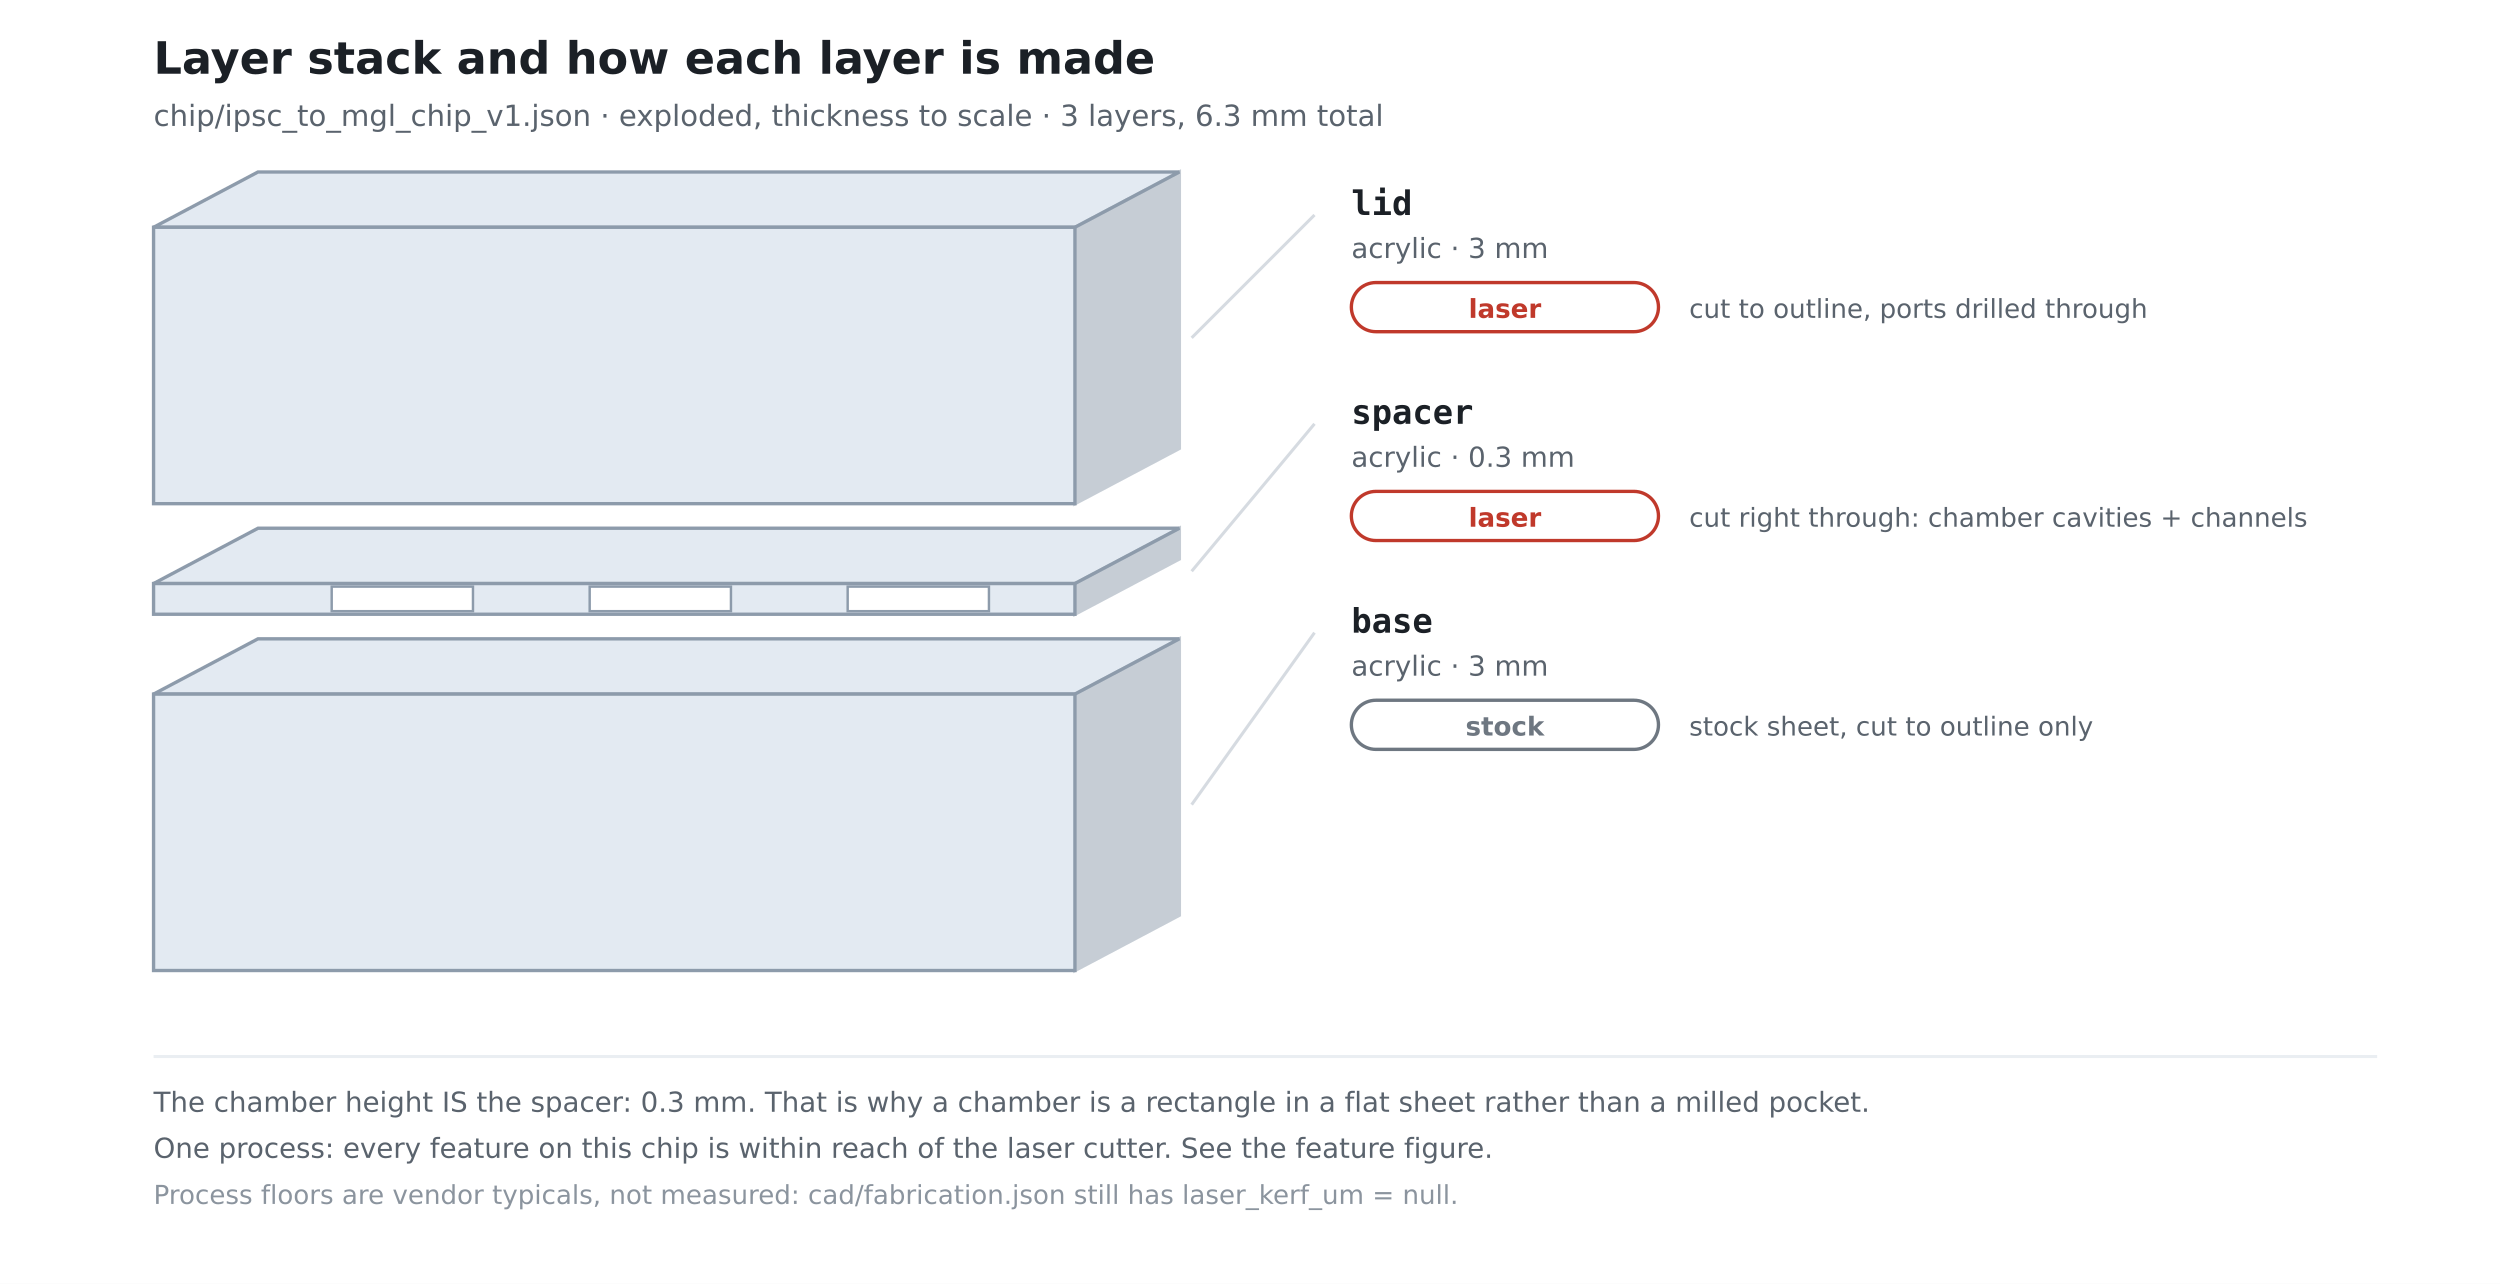
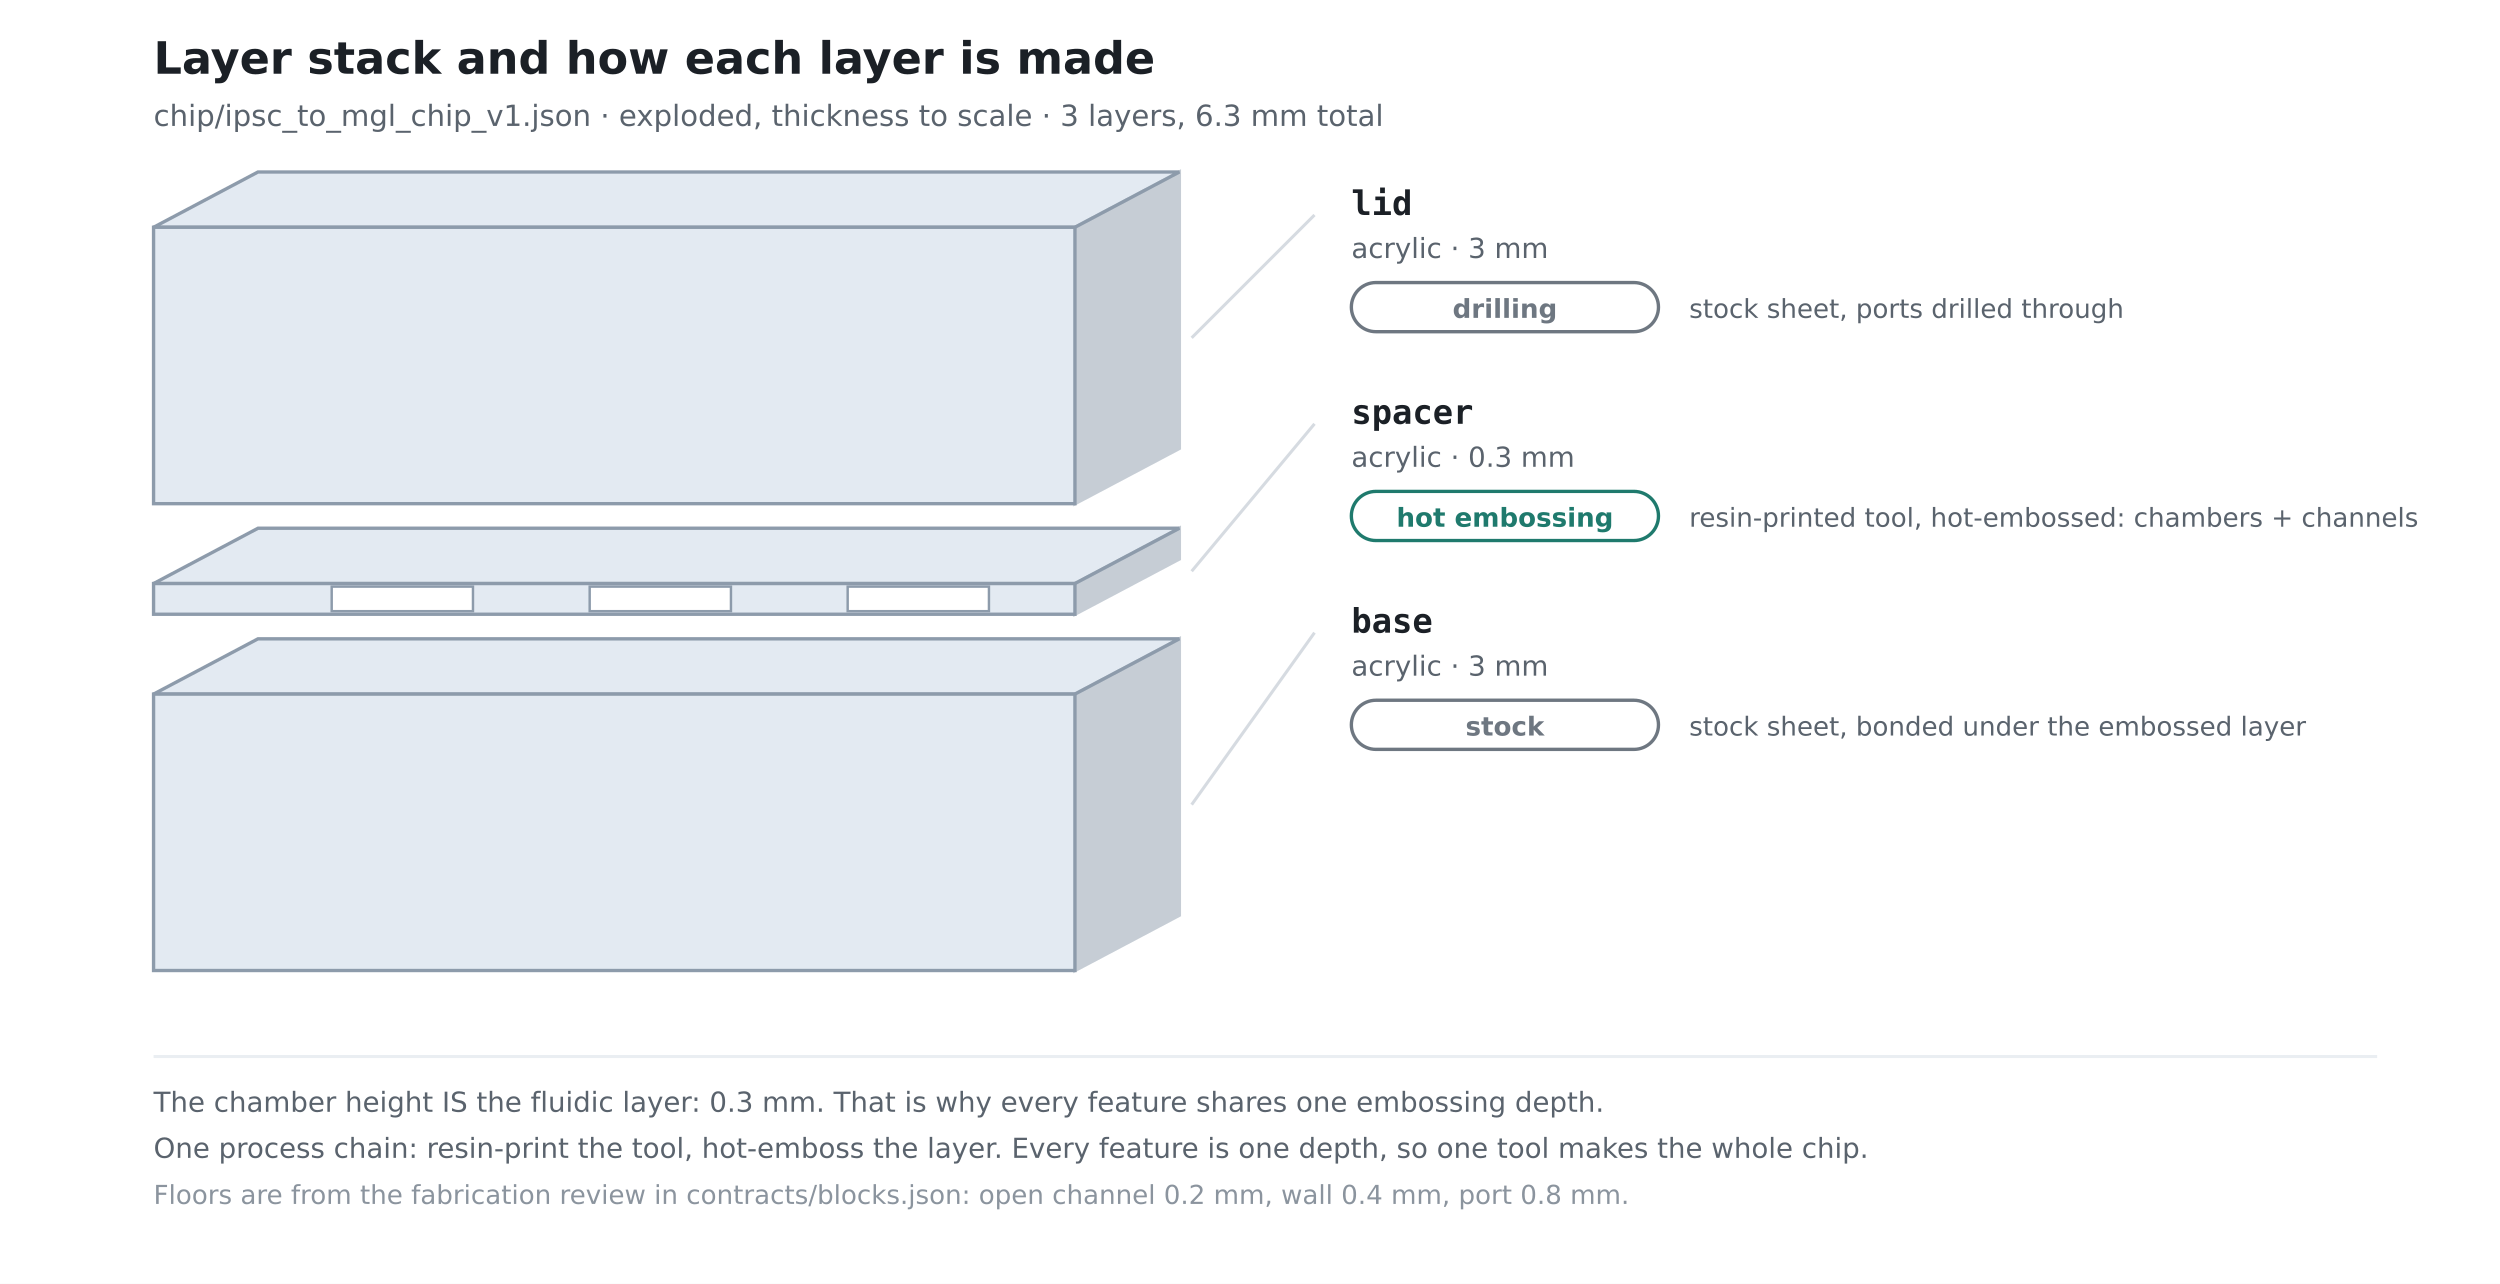
<svg xmlns="http://www.w3.org/2000/svg" width="814" height="418" viewBox="0 0 814 418" role="img" aria-label="ipsc_to_mgl_chip_v1: layer stack and fabrication route">
  <rect width="814" height="418" fill="#ffffff" />
  <text x="50" y="24" font-family="DejaVu Sans, Helvetica, Arial, sans-serif" font-size="14.5" fill="#1b2026" text-anchor="start" font-weight="bold">Layer stack and how each layer is made</text>
  <text x="50" y="41" font-family="DejaVu Sans, Helvetica, Arial, sans-serif" font-size="9.5" fill="#5a636d" text-anchor="start">chip/ipsc_to_mgl_chip_v1.json   ·   exploded, thickness to scale   ·   3 layers, 6.3 mm total</text>
  <line x1="388" y1="110" x2="428" y2="70" stroke="#d6dbe1" stroke-width="1" />
  <polygon points="50,74 84,56 384,56 350,74" fill="#e3eaf2" stroke="#8d9bab" stroke-width="1.1" />
  <polygon points="350,74 384,56 384,146 350,164" fill="#8d9bab" stroke="#8d9bab" stroke-width="1.1" opacity="0.5" />
  <rect x="50" y="74" width="300" height="90" fill="#e3eaf2" stroke="#8d9bab" stroke-width="1.1" />
  <text x="440" y="70" font-family="ui-monospace, SFMono-Regular, Menlo, monospace" font-size="11" fill="#1b2026" text-anchor="start" font-weight="bold">lid</text>
  <text x="440" y="84" font-family="DejaVu Sans, Helvetica, Arial, sans-serif" font-size="9" fill="#5a636d" text-anchor="start">acrylic   ·   3 mm</text>
-   <rect x="440" y="92" width="100" height="16" fill="#ffffff" stroke="#c0392b" stroke-width="1.1" rx="8" />
-   <text x="490" y="103.5" font-family="DejaVu Sans, Helvetica, Arial, sans-serif" font-size="8.5" fill="#c0392b" text-anchor="middle" font-weight="bold">laser</text>
-   <text x="550" y="103.5" font-family="DejaVu Sans, Helvetica, Arial, sans-serif" font-size="8.5" fill="#5a636d" text-anchor="start">cut to outline, ports drilled through</text>
+   <rect x="440" y="92" width="100" height="16" fill="#ffffff" stroke="#6e7781" stroke-width="1.1" rx="8" />
+   <text x="490" y="103.5" font-family="DejaVu Sans, Helvetica, Arial, sans-serif" font-size="8.5" fill="#6e7781" text-anchor="middle" font-weight="bold">drilling</text>
+   <text x="550" y="103.5" font-family="DejaVu Sans, Helvetica, Arial, sans-serif" font-size="8.5" fill="#5a636d" text-anchor="start">stock sheet, ports drilled through</text>
  <line x1="388" y1="186" x2="428" y2="138" stroke="#d6dbe1" stroke-width="1" />
  <polygon points="50,190 84,172 384,172 350,190" fill="#e3eaf2" stroke="#8d9bab" stroke-width="1.1" />
  <polygon points="350,190 384,172 384,182 350,200" fill="#8d9bab" stroke="#8d9bab" stroke-width="1.1" opacity="0.5" />
  <rect x="50" y="190" width="300" height="10" fill="#e3eaf2" stroke="#8d9bab" stroke-width="1.1" />
  <rect x="108" y="191" width="46" height="8" fill="#ffffff" stroke="#8d9bab" stroke-width="0.8" />
  <rect x="192" y="191" width="46" height="8" fill="#ffffff" stroke="#8d9bab" stroke-width="0.8" />
  <rect x="276" y="191" width="46" height="8" fill="#ffffff" stroke="#8d9bab" stroke-width="0.8" />
  <text x="440" y="138" font-family="ui-monospace, SFMono-Regular, Menlo, monospace" font-size="11" fill="#1b2026" text-anchor="start" font-weight="bold">spacer</text>
  <text x="440" y="152" font-family="DejaVu Sans, Helvetica, Arial, sans-serif" font-size="9" fill="#5a636d" text-anchor="start">acrylic   ·   0.3 mm</text>
-   <rect x="440" y="160" width="100" height="16" fill="#ffffff" stroke="#c0392b" stroke-width="1.1" rx="8" />
-   <text x="490" y="171.5" font-family="DejaVu Sans, Helvetica, Arial, sans-serif" font-size="8.5" fill="#c0392b" text-anchor="middle" font-weight="bold">laser</text>
-   <text x="550" y="171.5" font-family="DejaVu Sans, Helvetica, Arial, sans-serif" font-size="8.5" fill="#5a636d" text-anchor="start">cut right through: chamber cavities + channels</text>
+   <rect x="440" y="160" width="100" height="16" fill="#ffffff" stroke="#1f7a6d" stroke-width="1.1" rx="8" />
+   <text x="490" y="171.5" font-family="DejaVu Sans, Helvetica, Arial, sans-serif" font-size="8.5" fill="#1f7a6d" text-anchor="middle" font-weight="bold">hot embossing</text>
+   <text x="550" y="171.5" font-family="DejaVu Sans, Helvetica, Arial, sans-serif" font-size="8.5" fill="#5a636d" text-anchor="start">resin-printed tool, hot-embossed: chambers + channels</text>
  <line x1="388" y1="262" x2="428" y2="206" stroke="#d6dbe1" stroke-width="1" />
  <polygon points="50,226 84,208 384,208 350,226" fill="#e3eaf2" stroke="#8d9bab" stroke-width="1.1" />
  <polygon points="350,226 384,208 384,298 350,316" fill="#8d9bab" stroke="#8d9bab" stroke-width="1.1" opacity="0.5" />
  <rect x="50" y="226" width="300" height="90" fill="#e3eaf2" stroke="#8d9bab" stroke-width="1.1" />
  <text x="440" y="206" font-family="ui-monospace, SFMono-Regular, Menlo, monospace" font-size="11" fill="#1b2026" text-anchor="start" font-weight="bold">base</text>
  <text x="440" y="220" font-family="DejaVu Sans, Helvetica, Arial, sans-serif" font-size="9" fill="#5a636d" text-anchor="start">acrylic   ·   3 mm</text>
  <rect x="440" y="228" width="100" height="16" fill="#ffffff" stroke="#6e7781" stroke-width="1.1" rx="8" />
  <text x="490" y="239.5" font-family="DejaVu Sans, Helvetica, Arial, sans-serif" font-size="8.5" fill="#6e7781" text-anchor="middle" font-weight="bold">stock</text>
-   <text x="550" y="239.5" font-family="DejaVu Sans, Helvetica, Arial, sans-serif" font-size="8.5" fill="#5a636d" text-anchor="start">stock sheet, cut to outline only</text>
+   <text x="550" y="239.5" font-family="DejaVu Sans, Helvetica, Arial, sans-serif" font-size="8.5" fill="#5a636d" text-anchor="start">stock sheet, bonded under the embossed layer</text>
  <line x1="50" y1="344" x2="774" y2="344" stroke="#eaeef2" stroke-width="1" />
-   <text x="50" y="362" font-family="DejaVu Sans, Helvetica, Arial, sans-serif" font-size="9" fill="#5a636d" text-anchor="start">The chamber height IS the spacer: 0.3 mm. That is why a chamber is a rectangle in a flat sheet rather than a milled pocket.</text>
-   <text x="50" y="377" font-family="DejaVu Sans, Helvetica, Arial, sans-serif" font-size="9" fill="#5a636d" text-anchor="start">One process: every feature on this chip is within reach of the laser cutter. See the feature figure.</text>
-   <text x="50" y="392" font-family="DejaVu Sans, Helvetica, Arial, sans-serif" font-size="8.5" fill="#8b949e" text-anchor="start">Process floors are vendor typicals, not measured: cad/fabrication.json still has laser_kerf_um = null.</text>
+   <text x="50" y="362" font-family="DejaVu Sans, Helvetica, Arial, sans-serif" font-size="9" fill="#5a636d" text-anchor="start">The chamber height IS the fluidic layer: 0.3 mm. That is why every feature shares one embossing depth.</text>
+   <text x="50" y="377" font-family="DejaVu Sans, Helvetica, Arial, sans-serif" font-size="9" fill="#5a636d" text-anchor="start">One process chain: resin-print the tool, hot-emboss the layer. Every feature is one depth, so one tool makes the whole chip.</text>
+   <text x="50" y="392" font-family="DejaVu Sans, Helvetica, Arial, sans-serif" font-size="8.5" fill="#8b949e" text-anchor="start">Floors are from the fabrication review in contracts/blocks.json: open channel 0.2 mm, wall 0.4 mm, port 0.8 mm.</text>
</svg>
